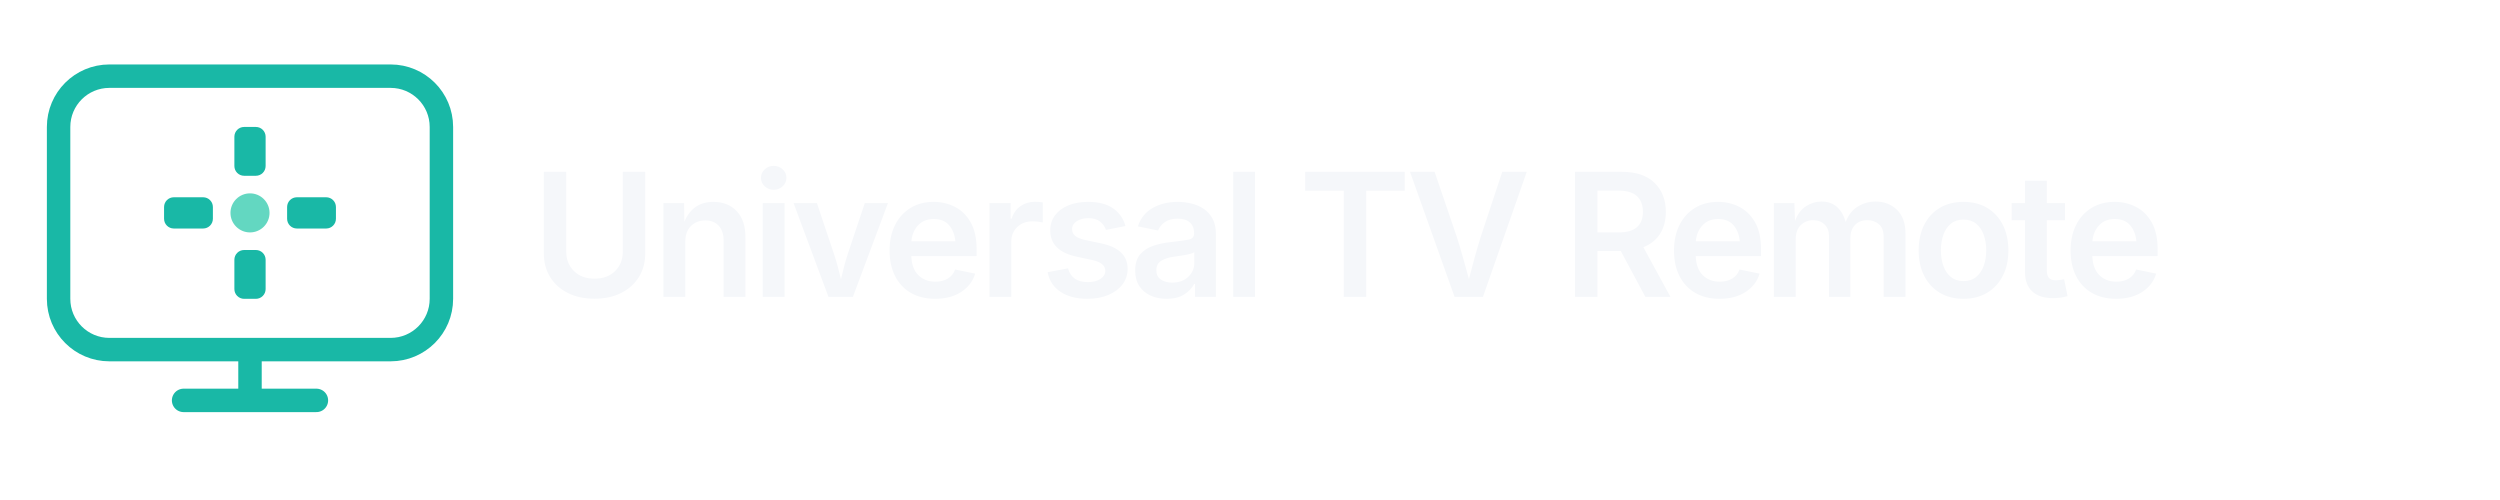
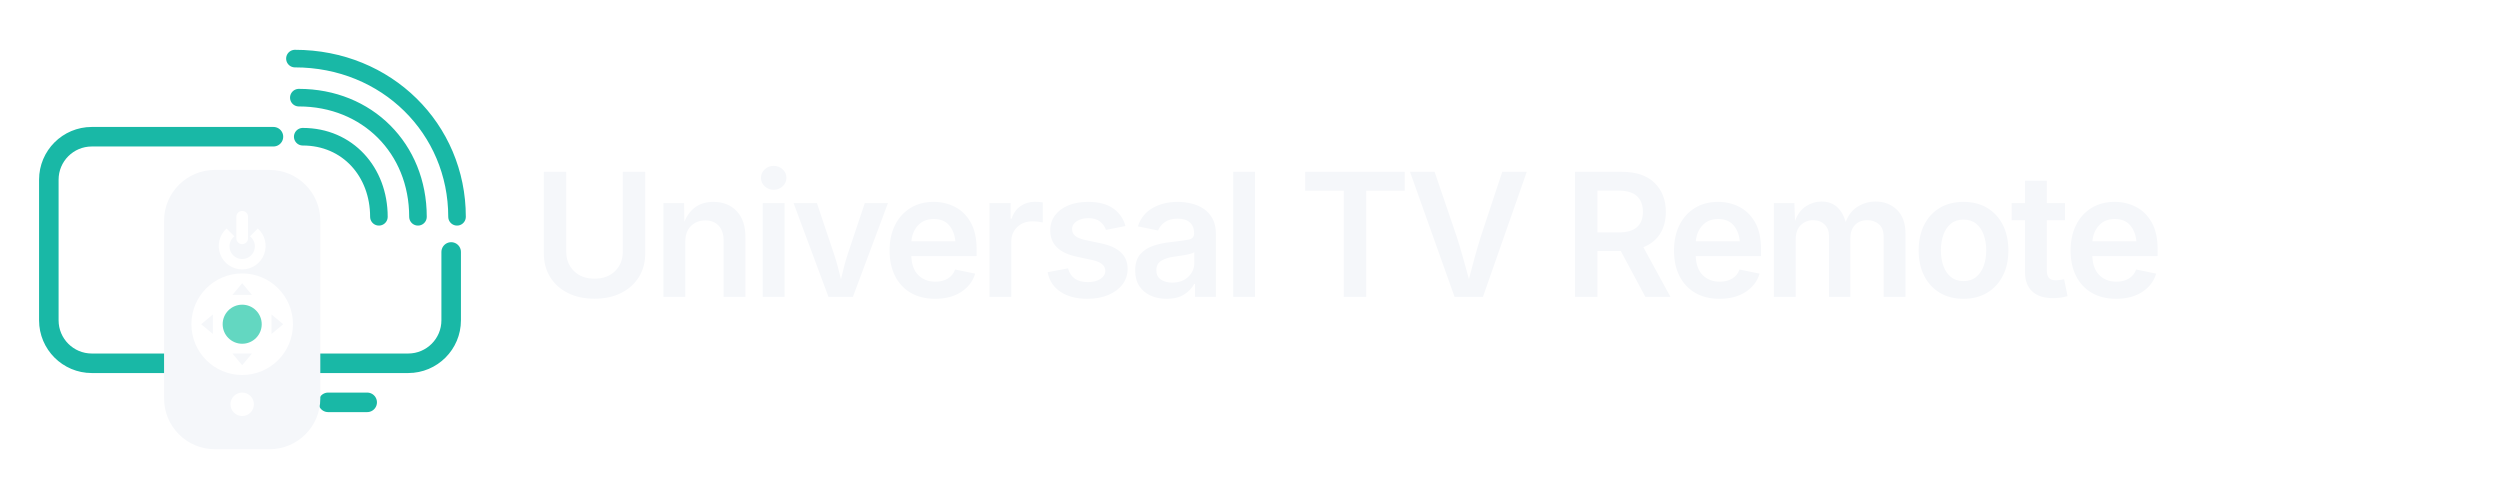
<svg xmlns="http://www.w3.org/2000/svg" width="1280" height="256" viewBox="0 0 1280 256">
-   <g fill="none" stroke="#19B8A6" stroke-width="12" stroke-linecap="round" stroke-linejoin="round">
-     <rect x="30" y="39" width="196" height="140" rx="26" />
-     <path d="M128 180v25m-34 0h68" />
+   <g fill="none" stroke="#19B8A6" stroke-width="10" stroke-linecap="round" stroke-linejoin="round">
+     <path d="M140 70H47a22 22 0 0 0-22 22v72a22 22 0 0 0 22 22h41m143-57v35a22 22 0 0 1-22 22h-49m8 20h20" />
+     <path d="M151 30c47 0 83 36 83 81m-81-61c35 0 61 26 61 61m-59-41c23 0 39 18 39 41" stroke-width="9" />
  </g>
-   <g fill="#19B8A6">
-     <rect x="120" y="65" width="16" height="25" rx="5" />
-     <rect x="120" y="128" width="16" height="25" rx="5" />
-     <rect x="84" y="101" width="25" height="16" rx="5" />
-     <rect x="147" y="101" width="25" height="16" rx="5" />
+   <path fill="#F5F7FA" fill-rule="evenodd" d="M110 87h28a26 26 0 0 1 26 26v91a26 26 0 0 1-26 26h-28a26 26 0 0 1-26-26v-91a26 26 0 0 1 26-26Z M98 166a26 26 0 1 0 52 0 26 26 0 1 0-52 0Z M118 207a6 6 0 1 0 12 0 6 6 0 1 0-12 0Z M124 108a3 3 0 0 1 3 3v11a3 3 0 0 1-6 0v-11a3 3 0 0 1 3-3Z M116 117a12 12 0 1 0 16 0l-4 4a6.5 6.5 0 1 1-8 0Z" />
+   <g fill="#F5F7FA" stroke-linejoin="round">
+     <path d="m124 145-5 6h10Zm0 42-5-6h10Zm-21-21 6-5v10Zm42 0-6-5v10Z" />
  </g>
-   <circle cx="128" cy="109" r="10" fill="#63D7C1" />
+   <circle cx="124" cy="166" r="10" fill="#63D7C1" />
  <g transform="translate(264 64)">
    <defs />
    <g>
      <path fill="#f5f7fa" stroke="none" d="M 40.398 88.945 Q 32.578 88.945 26.734 86.002 Q 20.891 83.059 17.668 77.838 Q 14.445 72.617 14.445 65.785 L 14.445 23.977 L 25.918 23.977 L 25.918 64.84 Q 25.918 70.855 29.85 74.766 Q 33.781 78.676 40.398 78.676 Q 47.016 78.676 50.947 74.766 Q 54.879 70.855 54.879 64.84 L 54.879 23.977 L 66.352 23.977 L 66.352 65.785 Q 66.352 72.617 63.107 77.838 Q 59.863 83.059 54.02 86.002 Q 48.176 88.945 40.398 88.945 Z M 86.855 59.855 L 86.855 88 L 75.684 88 L 75.684 39.961 L 86.254 39.961 L 86.383 49.543 Q 90.68 39.359 101.25 39.359 Q 108.684 39.359 113.174 44.086 Q 117.664 48.812 117.664 57.449 L 117.664 88 L 106.492 88 L 106.492 59.168 Q 106.492 54.355 104 51.605 Q 101.508 48.855 97.125 48.855 Q 92.656 48.855 89.756 51.734 Q 86.855 54.613 86.855 59.855 Z M 126.523 88 L 126.523 39.961 L 137.695 39.961 L 137.695 88 L 126.523 88 Z M 132.109 33.172 Q 129.445 33.172 127.533 31.389 Q 125.621 29.605 125.621 27.027 Q 125.621 24.492 127.533 22.709 Q 129.445 20.926 132.109 20.926 Q 134.816 20.926 136.729 22.709 Q 138.641 24.492 138.641 27.027 Q 138.641 29.605 136.729 31.389 Q 134.816 33.172 132.109 33.172 Z M 160.176 88 L 142.301 39.961 L 154.246 39.961 L 163.012 66.086 Q 164.086 69.266 164.924 72.488 Q 165.762 75.711 166.578 78.977 Q 167.352 75.711 168.168 72.488 Q 168.984 69.266 170.059 66.086 L 178.781 39.961 L 190.641 39.961 L 172.68 88 L 160.176 88 Z M 214.797 88.988 Q 207.535 88.988 202.314 85.938 Q 197.094 82.887 194.279 77.344 Q 191.465 71.801 191.465 64.281 Q 191.465 56.891 194.236 51.283 Q 197.008 45.676 202.1 42.518 Q 207.191 39.359 214.066 39.359 Q 219.91 39.359 224.916 41.916 Q 229.922 44.473 232.973 49.822 Q 236.023 55.172 236.023 63.594 L 236.023 67.117 L 202.594 67.117 Q 202.809 73.52 206.182 76.871 Q 209.555 80.223 214.926 80.223 Q 218.621 80.223 221.264 78.633 Q 223.906 77.043 225.023 73.992 L 235.293 76.098 Q 233.574 81.898 228.182 85.443 Q 222.789 88.988 214.797 88.988 Z M 202.637 59.512 L 225.152 59.512 Q 224.637 54.355 221.865 51.24 Q 219.094 48.125 214.109 48.125 Q 208.996 48.125 206.01 51.412 Q 203.023 54.699 202.637 59.512 Z M 242.605 88 L 242.605 39.961 L 253.434 39.961 L 253.434 47.996 L 253.949 47.996 Q 255.238 43.828 258.461 41.572 Q 261.684 39.316 265.809 39.316 Q 267.957 39.316 269.891 39.617 L 269.891 49.887 Q 269.203 49.715 267.656 49.521 Q 266.109 49.328 264.605 49.328 Q 259.922 49.328 256.85 52.229 Q 253.777 55.129 253.777 59.727 L 253.777 88 L 242.605 88 Z M 292.715 88.988 Q 284.422 88.988 279.029 85.443 Q 273.637 81.898 272.391 75.367 L 282.832 73.391 Q 284.723 80.438 292.93 80.438 Q 297.055 80.438 299.482 78.783 Q 301.91 77.129 301.91 74.68 Q 301.91 70.598 295.422 69.18 L 287.215 67.418 Q 273.723 64.496 273.723 53.969 Q 273.723 49.5 276.172 46.234 Q 278.621 42.969 282.982 41.164 Q 287.344 39.359 293.102 39.359 Q 301.266 39.359 306.014 42.754 Q 310.762 46.148 312.223 51.734 L 302.254 53.711 Q 301.395 51.219 299.246 49.457 Q 297.098 47.695 293.23 47.695 Q 289.707 47.695 287.301 49.264 Q 284.895 50.832 284.895 53.281 Q 284.895 55.387 286.463 56.74 Q 288.031 58.094 291.727 58.91 L 299.891 60.629 Q 313.34 63.508 313.34 73.605 Q 313.34 78.16 310.719 81.619 Q 308.098 85.078 303.436 87.033 Q 298.773 88.988 292.715 88.988 Z M 333.285 88.988 Q 328.73 88.988 325.078 87.334 Q 321.426 85.68 319.32 82.457 Q 317.215 79.234 317.215 74.508 Q 317.215 69.094 319.857 66.107 Q 322.5 63.121 326.689 61.768 Q 330.879 60.414 335.52 59.941 Q 341.793 59.254 344.586 58.674 Q 347.379 58.094 347.379 55.602 L 347.379 55.387 Q 347.379 51.863 345.23 49.908 Q 343.082 47.953 339 47.953 Q 334.789 47.953 332.297 49.801 Q 329.805 51.648 328.945 54.012 L 318.59 51.906 Q 320.695 45.547 326.217 42.453 Q 331.738 39.359 338.957 39.359 Q 342.352 39.359 345.811 40.154 Q 349.27 40.949 352.148 42.818 Q 355.027 44.688 356.789 47.889 Q 358.551 51.09 358.551 55.902 L 358.551 88 L 347.852 88 L 347.852 81.383 L 347.422 81.383 Q 345.832 84.477 342.352 86.732 Q 338.871 88.988 333.285 88.988 Z M 336.164 80.695 Q 341.32 80.695 344.393 77.73 Q 347.465 74.766 347.465 70.77 L 347.465 65.098 Q 346.691 65.699 344.715 66.15 Q 342.738 66.602 340.525 66.924 Q 338.312 67.246 336.852 67.461 Q 333.07 67.977 330.557 69.523 Q 328.043 71.07 328.043 74.379 Q 328.043 77.473 330.32 79.084 Q 332.598 80.695 336.164 80.695 Z M 378.582 23.977 L 378.582 88 L 367.41 88 L 367.41 23.977 L 378.582 23.977 Z M 404.25 33.645 L 404.25 23.977 L 455.211 23.977 L 455.211 33.645 L 435.488 33.645 L 435.488 88 L 424.016 88 L 424.016 33.645 L 404.25 33.645 Z M 480.742 88 L 457.926 23.977 L 470.516 23.977 L 481.859 57.234 Q 483.234 61.488 484.76 66.859 Q 486.285 72.23 488.09 78.848 Q 491.484 65.699 494.148 57.234 L 505.148 23.977 L 517.695 23.977 L 495.266 88 L 480.742 88 Z M 542.418 88 L 542.418 23.977 L 566.352 23.977 Q 577.395 23.977 583.152 29.648 Q 588.91 35.32 588.91 44.473 Q 588.91 50.961 585.988 55.645 Q 583.066 60.328 577.395 62.562 L 591.273 88 L 578.426 88 L 565.836 64.496 L 553.891 64.496 L 553.891 88 L 542.418 88 Z M 553.891 55 L 564.676 55 Q 571.164 55 574.172 52.271 Q 577.18 49.543 577.18 44.473 Q 577.18 39.316 574.172 36.459 Q 571.164 33.602 564.59 33.602 L 553.891 33.602 L 553.891 55 Z M 616.418 88.988 Q 609.156 88.988 603.936 85.938 Q 598.715 82.887 595.9 77.344 Q 593.086 71.801 593.086 64.281 Q 593.086 56.891 595.857 51.283 Q 598.629 45.676 603.721 42.518 Q 608.812 39.359 615.688 39.359 Q 621.531 39.359 626.537 41.916 Q 631.543 44.473 634.594 49.822 Q 637.645 55.172 637.645 63.594 L 637.645 67.117 L 604.215 67.117 Q 604.43 73.52 607.803 76.871 Q 611.176 80.223 616.547 80.223 Q 620.242 80.223 622.885 78.633 Q 625.527 77.043 626.645 73.992 L 636.914 76.098 Q 635.195 81.898 629.803 85.443 Q 624.41 88.988 616.418 88.988 Z M 604.258 59.512 L 626.773 59.512 Q 626.258 54.355 623.486 51.24 Q 620.715 48.125 615.73 48.125 Q 610.617 48.125 607.631 51.412 Q 604.645 54.699 604.258 59.512 Z M 644.227 88 L 644.227 39.961 L 654.711 39.961 L 655.055 49.113 Q 656.945 44 660.662 41.594 Q 664.379 39.188 668.676 39.188 Q 677.871 39.188 681.008 49.629 Q 682.941 44.43 687.109 41.809 Q 691.277 39.188 696.348 39.188 Q 702.836 39.188 707.219 43.398 Q 711.602 47.609 711.602 55.602 L 711.602 88 L 700.43 88 L 700.43 57.32 Q 700.43 52.852 697.98 50.789 Q 695.531 48.727 692.094 48.727 Q 688.012 48.727 685.691 51.262 Q 683.371 53.797 683.371 57.836 L 683.371 88 L 672.457 88 L 672.457 56.805 Q 672.457 53.152 670.18 50.939 Q 667.902 48.727 664.336 48.727 Q 660.641 48.727 658.02 51.24 Q 655.398 53.754 655.398 58.566 L 655.398 88 L 644.227 88 Z M 741.301 88.988 Q 734.297 88.988 729.141 85.873 Q 723.984 82.758 721.17 77.193 Q 718.355 71.629 718.355 64.238 Q 718.355 56.762 721.17 51.154 Q 723.984 45.547 729.141 42.453 Q 734.297 39.359 741.301 39.359 Q 748.305 39.359 753.461 42.453 Q 758.617 45.547 761.453 51.154 Q 764.289 56.762 764.289 64.238 Q 764.289 71.629 761.453 77.193 Q 758.617 82.758 753.461 85.873 Q 748.305 88.988 741.301 88.988 Z M 741.301 79.922 Q 745.211 79.922 747.789 77.816 Q 750.367 75.711 751.656 72.145 Q 752.945 68.578 752.945 64.195 Q 752.945 59.77 751.656 56.203 Q 750.367 52.637 747.789 50.531 Q 745.211 48.426 741.301 48.426 Q 737.434 48.426 734.855 50.531 Q 732.277 52.637 731.01 56.203 Q 729.742 59.77 729.742 64.195 Q 729.742 68.578 731.01 72.145 Q 732.277 75.711 734.855 77.816 Q 737.434 79.922 741.301 79.922 Z M 793.258 39.961 L 793.258 48.727 L 783.976 48.727 L 783.976 74.465 Q 783.976 77.086 785.072 78.311 Q 786.168 79.535 788.746 79.535 Q 789.52 79.535 790.766 79.342 Q 792.012 79.148 792.828 78.977 L 794.59 87.613 Q 792.742 88.172 790.809 88.408 Q 788.875 88.645 787.113 88.645 Q 780.195 88.645 776.5 85.207 Q 772.805 81.77 772.805 75.41 L 772.805 48.727 L 765.973 48.727 L 765.973 39.961 L 772.805 39.961 L 772.805 28.531 L 783.976 28.531 L 783.976 39.961 L 793.258 39.961 Z M 819.477 88.988 Q 812.215 88.988 806.994 85.938 Q 801.773 82.887 798.959 77.344 Q 796.145 71.801 796.145 64.281 Q 796.145 56.891 798.916 51.283 Q 801.688 45.676 806.779 42.518 Q 811.871 39.359 818.746 39.359 Q 824.59 39.359 829.596 41.916 Q 834.602 44.473 837.652 49.822 Q 840.703 55.172 840.703 63.594 L 840.703 67.117 L 807.273 67.117 Q 807.488 73.52 810.861 76.871 Q 814.234 80.223 819.606 80.223 Q 823.301 80.223 825.943 78.633 Q 828.586 77.043 829.703 73.992 L 839.973 76.098 Q 838.254 81.898 832.861 85.443 Q 827.469 88.988 819.477 88.988 Z M 807.316 59.512 L 829.832 59.512 Q 829.316 54.355 826.545 51.24 Q 823.773 48.125 818.789 48.125 Q 813.676 48.125 810.689 51.412 Q 807.703 54.699 807.316 59.512 Z" />
    </g>
  </g>
</svg>
